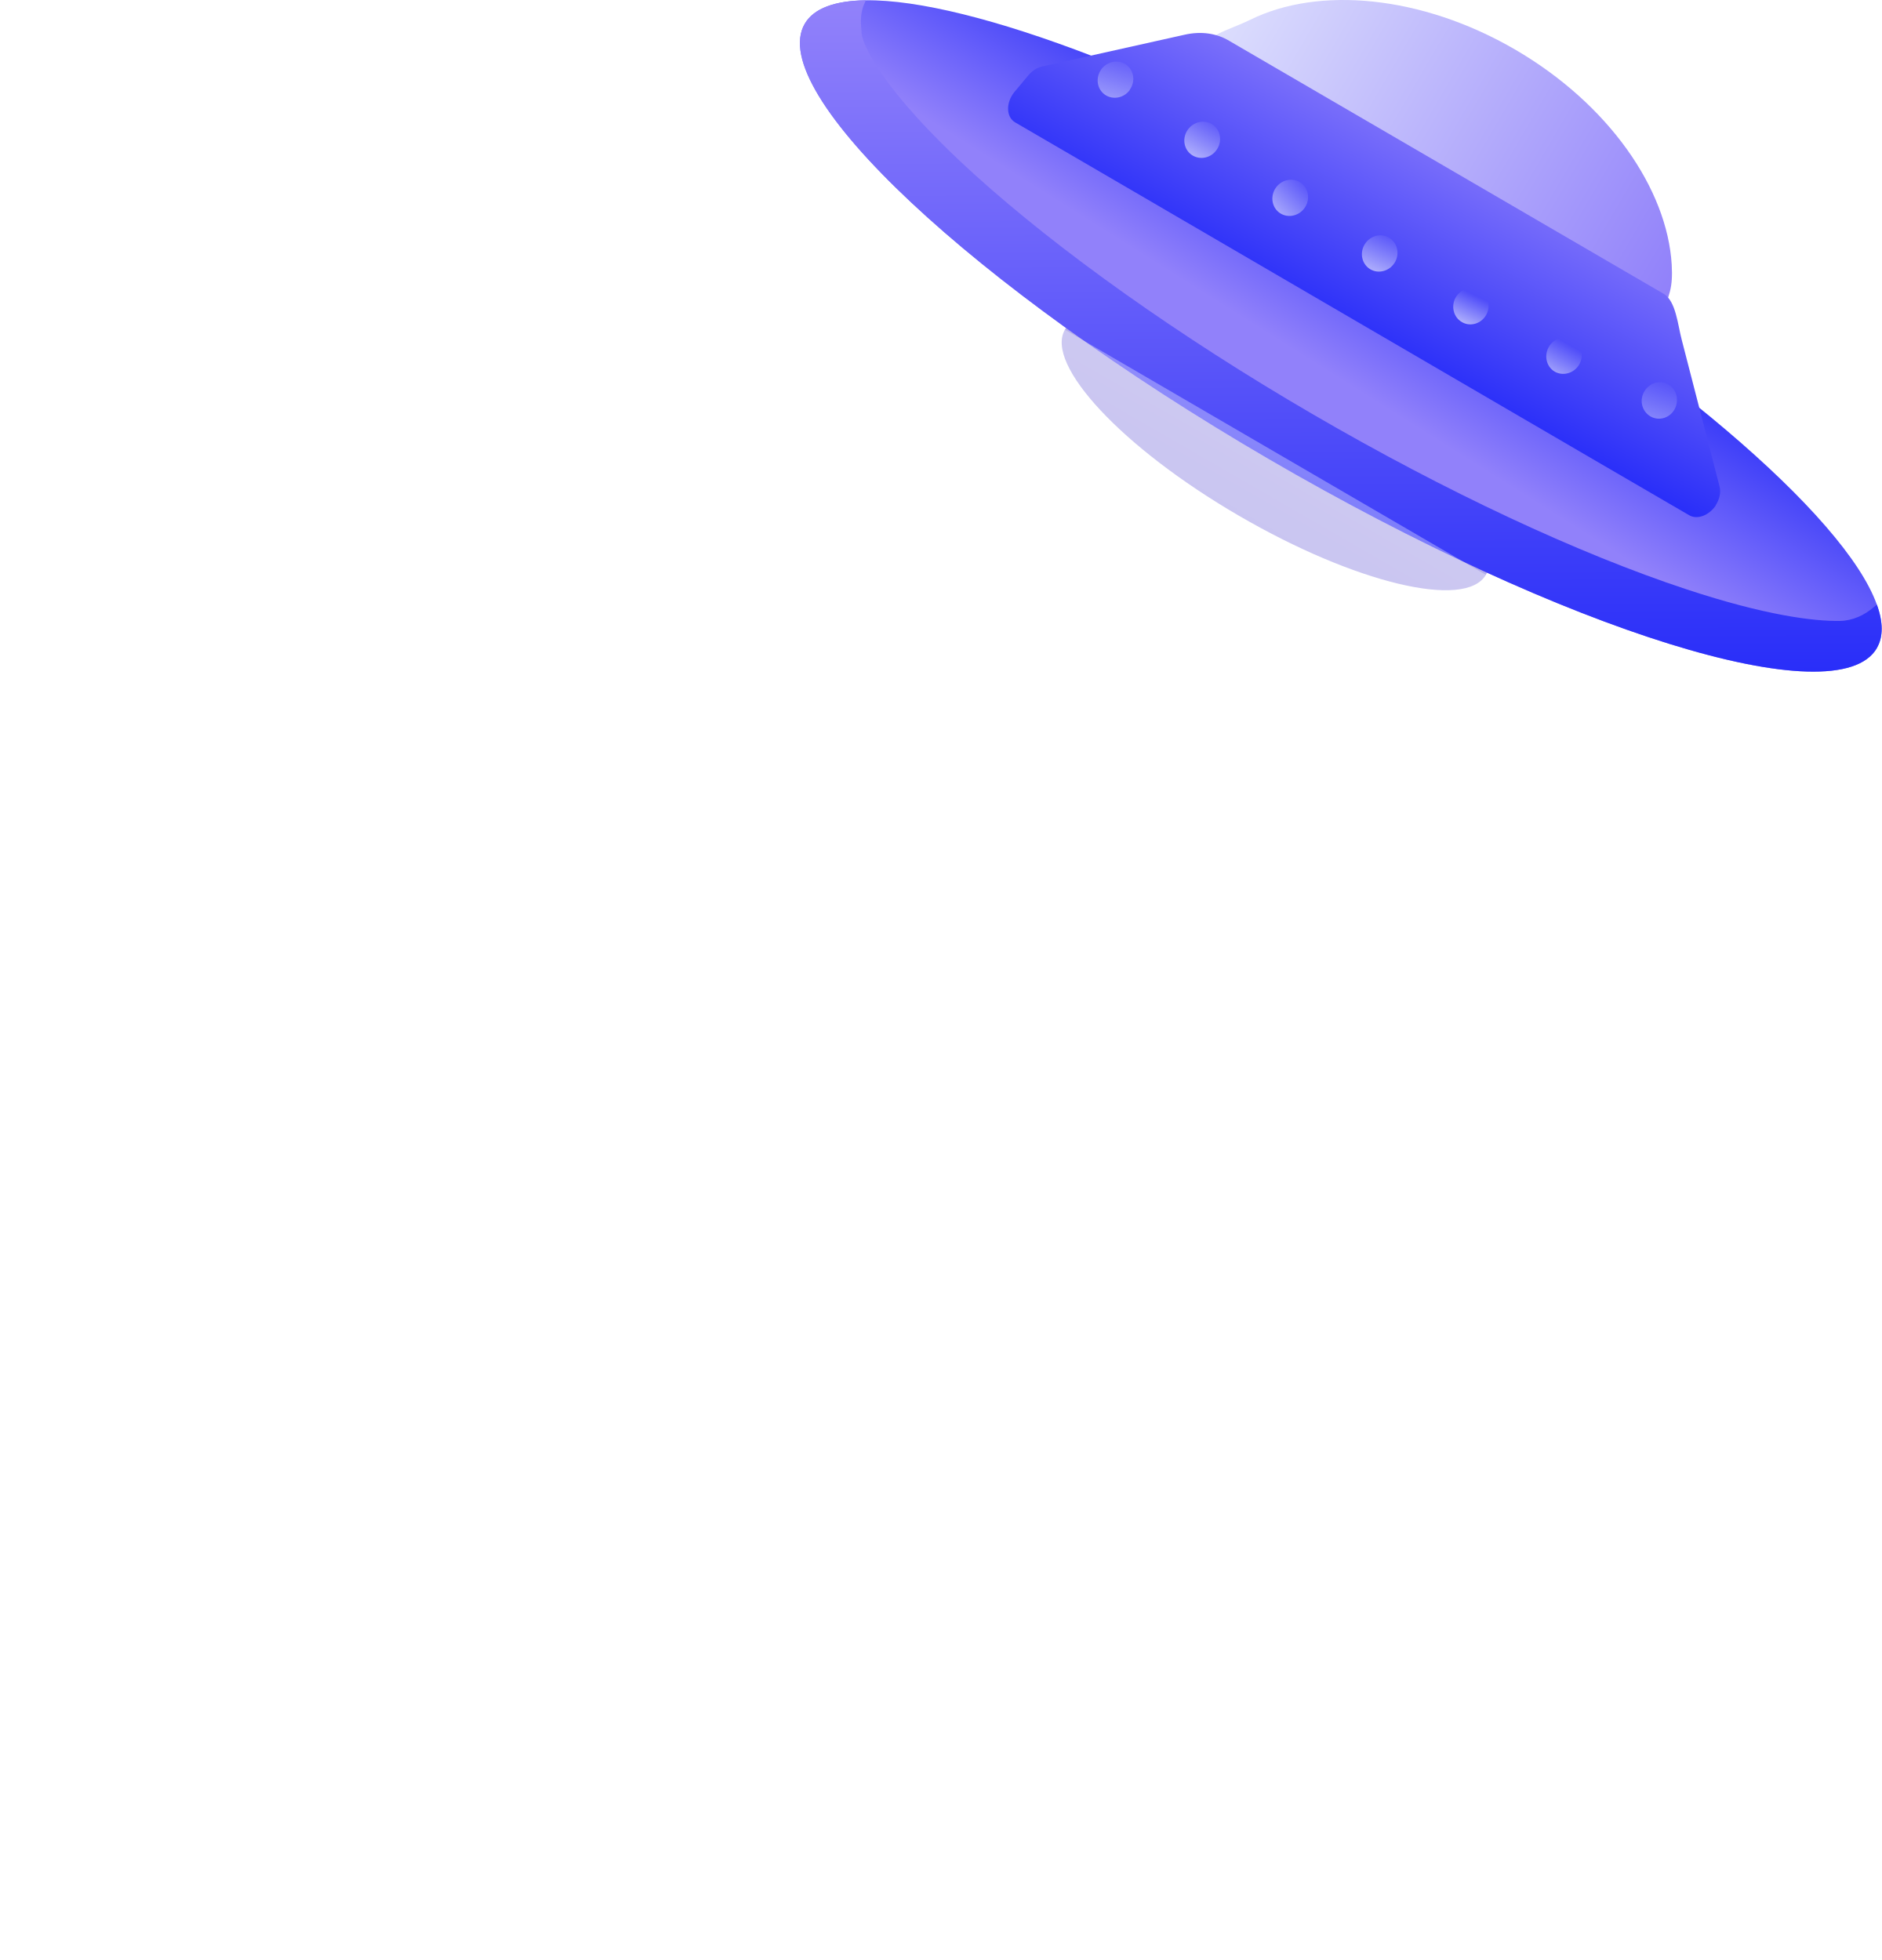
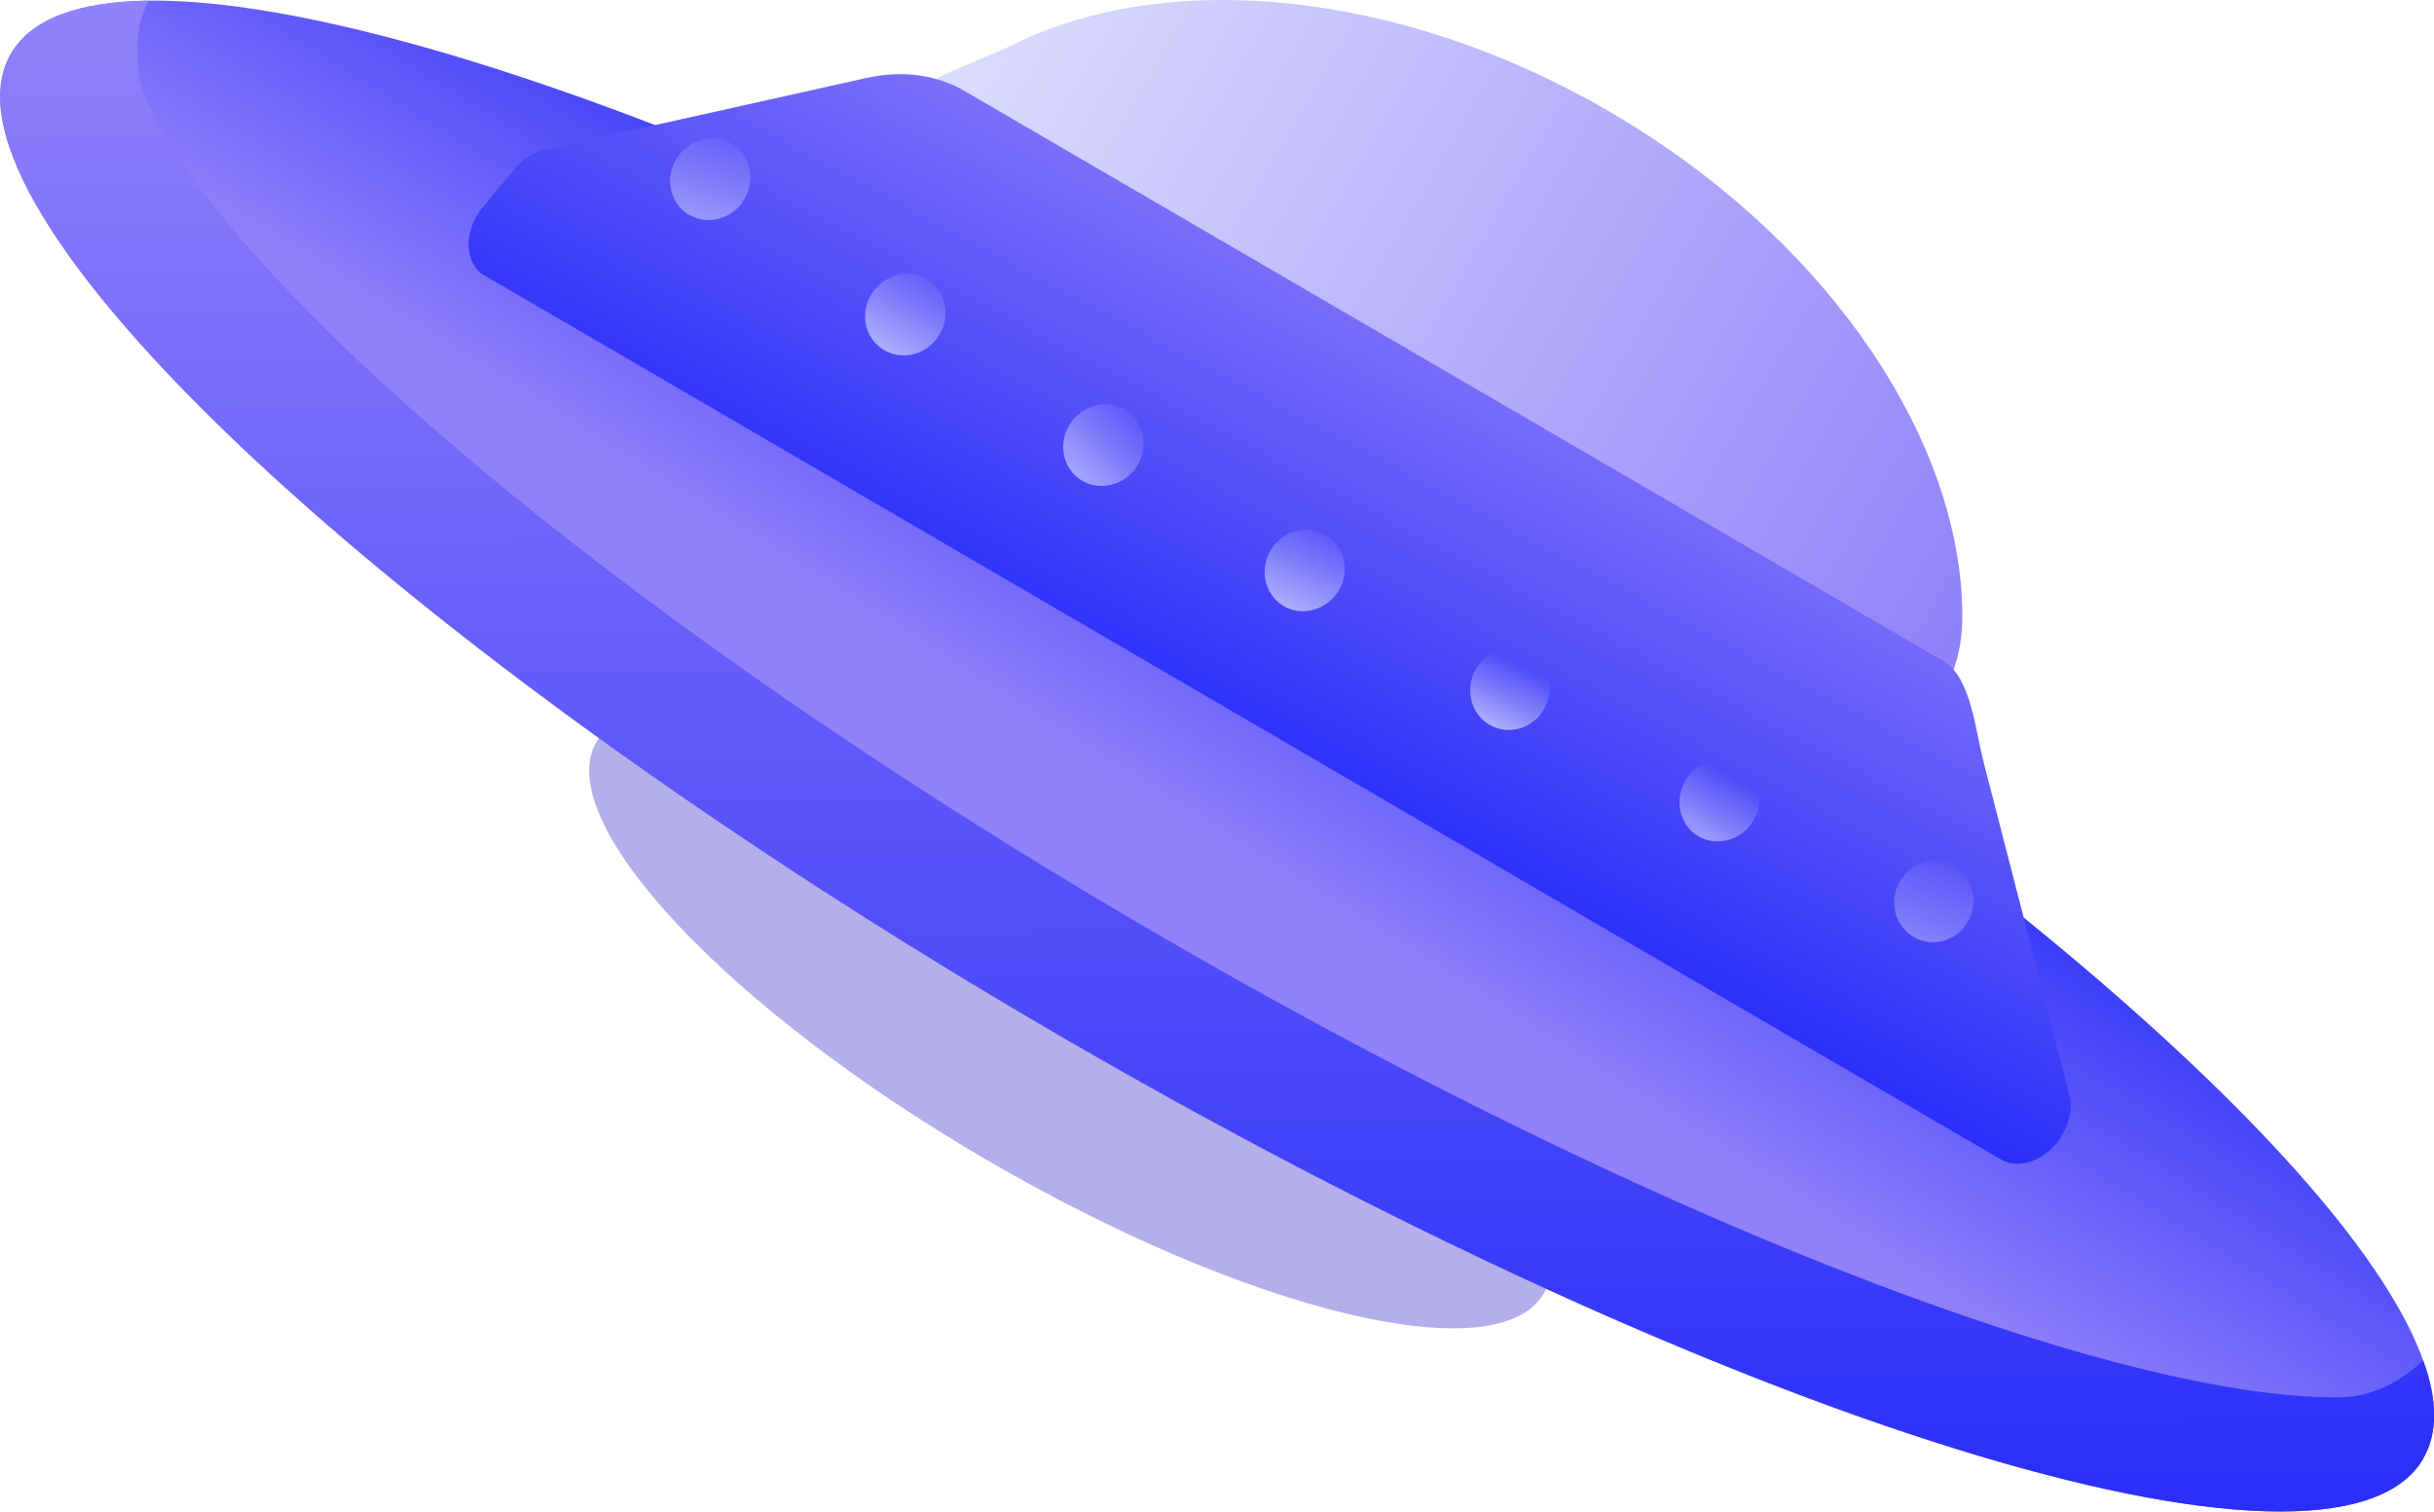
- <svg xmlns="http://www.w3.org/2000/svg" xmlns:xlink="http://www.w3.org/1999/xlink" id="_레이어_2" data-name="레이어 2" viewBox="0 0 130.62 136.08">
+ <svg xmlns="http://www.w3.org/2000/svg" xmlns:xlink="http://www.w3.org/1999/xlink" id="_레이어_2" data-name="레이어 2" viewBox="0 0 75.09 46.63">
  <defs>
    <style>
      .cls-1 {
-         fill: url(#linear-gradient-2);
+         fill: url(#_무제_그라디언트_12-3);
      }

      .cls-2 {
-         fill: url(#linear-gradient-6);
+         fill: url(#_무제_그라디언트_12);
      }

      .cls-3 {
-         fill: url(#linear-gradient-11);
+         fill: url(#_무제_그라디언트_4);
      }

      .cls-4 {
-         fill: url(#linear-gradient-10);
+         fill: url(#_무제_그라디언트_5-2);
      }

      .cls-5 {
-         fill: url(#linear-gradient-5);
+         fill: url(#_무제_그라디언트_12-7);
      }

      .cls-6 {
-         fill: url(#linear-gradient-7);
+         fill: url(#_무제_그라디언트_12-2);
      }

      .cls-7 {
-         fill: url(#linear-gradient-9);
+         fill: url(#_무제_그라디언트_12-6);
      }

      .cls-8 {
-         fill: url(#linear-gradient-3);
+         fill: url(#_무제_그라디언트_12-5);
      }

      .cls-9 {
-         fill: url(#linear-gradient);
+         fill: url(#_무제_그라디언트_5);
      }

      .cls-10 {
+         fill: url(#_무제_그라디언트_12-4);
+       }
+ 
+       .cls-11 {
        fill: #b4aeeb;
      }

-       .cls-11 {
-         fill: url(#linear-gradient-4);
-       }
- 
      .cls-12 {
-         fill: url(#linear-gradient-8);
-       }
- 
-       .cls-13 {
-         fill: url(#linear-gradient-12);
-       }
- 
-       .cls-14 {
-         fill: url(#linear-gradient-13);
+         fill: url(#_무제_그라디언트_5-3);
      }
    </style>
-     <linearGradient id="linear-gradient" x1="-455.55" y1="-36.11" x2="-462.73" y2="108.51" gradientTransform="translate(527.16 208.93) rotate(30.22)" gradientUnits="userSpaceOnUse">
+     <linearGradient id="_무제_그라디언트_5" data-name="무제 그라디언트 5" x1="-391.67" y1="256.57" x2="-392.16" y2="242.43" gradientTransform="translate(252.95 432.48) rotate(30.22) scale(1 -1)" gradientUnits="userSpaceOnUse">
+       <stop offset="0" stop-color="#292ef9" />
+       <stop offset=".99" stop-color="#9181fa" />
+     </linearGradient>
+     <linearGradient id="_무제_그라디언트_5-2" data-name="무제 그라디언트 5" x1="-380.23" y1="224.94" x2="-403.91" y2="265.32" xlink:href="#_무제_그라디언트_5" />
+     <linearGradient id="_무제_그라디언트_4" data-name="무제 그라디언트 4" x1="-410.64" y1="262.71" x2="-373.59" y2="262.71" gradientTransform="translate(252.95 432.48) rotate(30.22) scale(1 -1)" gradientUnits="userSpaceOnUse">
+       <stop offset="0" stop-color="#dddffd" />
+       <stop offset=".99" stop-color="#9181fa" />
+     </linearGradient>
+     <linearGradient id="_무제_그라디언트_5-3" data-name="무제 그라디언트 5" x1="-391.83" y1="245.58" x2="-392.51" y2="263.56" xlink:href="#_무제_그라디언트_5" />
+     <linearGradient id="_무제_그라디언트_12" data-name="무제 그라디언트 12" x1="-413.44" y1="247.25" x2="-414.9" y2="254.4" gradientTransform="translate(252.95 432.48) rotate(30.22) scale(1 -1)" gradientUnits="userSpaceOnUse">
      <stop offset="0" stop-color="#fff" />
      <stop offset=".99" stop-color="#fff" stop-opacity="0" />
    </linearGradient>
-     <linearGradient id="linear-gradient-2" x1="-468.12" y1="46.67" x2="-468.61" y2="60.81" gradientTransform="translate(527.16 208.93) rotate(30.22)" gradientUnits="userSpaceOnUse">
-       <stop offset="0" stop-color="#292ef9" />
-       <stop offset=".99" stop-color="#9181fa" />
-     </linearGradient>
-     <linearGradient id="linear-gradient-3" x1="-456.68" y1="78.28" x2="-480.35" y2="37.91" xlink:href="#linear-gradient-2" />
-     <linearGradient id="linear-gradient-4" x1="-487.08" y1="40.53" x2="-450.04" y2="40.53" gradientTransform="translate(527.16 208.93) rotate(30.22)" gradientUnits="userSpaceOnUse">
-       <stop offset="0" stop-color="#dddffd" />
-       <stop offset=".99" stop-color="#9181fa" />
-     </linearGradient>
-     <linearGradient id="linear-gradient-5" x1="-468.28" y1="57.66" x2="-468.95" y2="39.68" xlink:href="#linear-gradient-2" />
-     <linearGradient id="linear-gradient-6" x1="-489.88" y1="55.99" x2="-491.34" y2="48.84" xlink:href="#linear-gradient" />
-     <linearGradient id="linear-gradient-7" x1="-483.69" y1="54.84" x2="-483.69" y2="49.51" xlink:href="#linear-gradient" />
-     <linearGradient id="linear-gradient-8" x1="-477.33" y1="55.46" x2="-475.99" y2="50.01" xlink:href="#linear-gradient" />
-     <linearGradient id="linear-gradient-9" x1="-468.74" y1="55.27" x2="-469.22" y2="50.18" xlink:href="#linear-gradient" />
-     <linearGradient id="linear-gradient-10" x1="-461.56" y1="54.57" x2="-461.81" y2="50.93" xlink:href="#linear-gradient" />
-     <linearGradient id="linear-gradient-11" x1="-454.44" y1="55.09" x2="-454.44" y2="50.6" xlink:href="#linear-gradient" />
-     <linearGradient id="linear-gradient-12" x1="-446.08" y1="57.5" x2="-447.41" y2="49.26" xlink:href="#linear-gradient" />
-     <linearGradient id="linear-gradient-13" x1="-492.88" y1="-22.73" x2="-491.67" y2="100.03" gradientTransform="translate(542.7 231.29) rotate(30.59)" xlink:href="#linear-gradient" />
+     <linearGradient id="_무제_그라디언트_12-2" data-name="무제 그라디언트 12" x1="-407.24" y1="248.4" x2="-407.24" y2="253.73" xlink:href="#_무제_그라디언트_12" />
+     <linearGradient id="_무제_그라디언트_12-3" data-name="무제 그라디언트 12" x1="-400.88" y1="247.78" x2="-399.54" y2="253.23" xlink:href="#_무제_그라디언트_12" />
+     <linearGradient id="_무제_그라디언트_12-4" data-name="무제 그라디언트 12" x1="-392.29" y1="247.97" x2="-392.77" y2="253.06" xlink:href="#_무제_그라디언트_12" />
+     <linearGradient id="_무제_그라디언트_12-5" data-name="무제 그라디언트 12" x1="-385.11" y1="248.67" x2="-385.36" y2="252.31" xlink:href="#_무제_그라디언트_12" />
+     <linearGradient id="_무제_그라디언트_12-6" data-name="무제 그라디언트 12" x1="-377.99" y1="248.15" x2="-377.99" y2="252.64" xlink:href="#_무제_그라디언트_12" />
+     <linearGradient id="_무제_그라디언트_12-7" data-name="무제 그라디언트 12" x1="-369.63" y1="245.74" x2="-370.96" y2="253.98" xlink:href="#_무제_그라디언트_12" />
  </defs>
-   <g id="OBJECTS">
-     <g>
-       <polygon class="cls-9" points="68.45 18.55 0 92.23 87.65 136.08 113.88 44.05 68.45 18.55" />
+   <g id="_레이어_2-2" data-name=" 레이어 2">
+     <g id="OBJECTS">
      <g>
-         <path class="cls-10" d="M103.14,39.91c-1.41,2.43-9.1,.58-17.17-4.12-8.07-4.7-13.46-10.48-12.05-12.9,.44-.76,1.5-1.1,2.99-1.07,3.27,.07,8.63,1.96,14.18,5.18,5.55,3.23,9.84,6.98,11.51,9.79,.76,1.28,.98,2.36,.54,3.12Z" />
-         <path class="cls-1" d="M130.28,45c-2.75,4.72-21.64-1.15-42.19-13.12C67.54,19.91,53.11,6.37,55.86,1.65c.63-1.08,2.1-1.6,4.24-1.63,7.23-.09,22.1,5.52,37.95,14.75,17.15,9.99,30.04,21.07,32.23,27.21,.44,1.21,.45,2.24,0,3.01Z" />
-         <path class="cls-8" d="M130.28,45c-2.75,4.72-21.64-1.15-42.19-13.12C67.54,19.91,53.11,6.37,55.86,1.65c.63-1.08,2.1-1.6,4.24-1.63-.1,.29-.46,.74-.3,2.13-.07,.72,1.28,4.01,7.85,9.97,5.9,5.34,14.22,11.25,23.44,16.62,9.22,5.37,18.46,9.7,26.02,12.19,5.43,1.79,8.77,2.21,10.62,2.18,.87-.02,1.68-.39,2.34-.96,.07-.06,.14-.11,.21-.17,.44,1.21,.45,2.24,0,3.01Z" />
+         <path class="cls-11" d="M47.62,39.91c-1.41,2.43-9.1,.58-17.17-4.12s-13.46-10.48-12.05-12.9c.44-.76,1.5-1.1,2.99-1.07,3.27,.07,8.63,1.96,14.18,5.18,5.55,3.23,9.84,6.98,11.51,9.79,.76,1.28,.98,2.36,.54,3.12Z" />
+         <path class="cls-9" d="M74.76,45c-2.75,4.72-21.64-1.15-42.19-13.12C12.02,19.91-2.41,6.37,.34,1.65,.97,.57,2.44,.05,4.58,.02c7.23-.09,22.1,5.52,37.95,14.75,17.15,9.99,30.04,21.07,32.23,27.21,.44,1.21,.45,2.24,0,3.01h0Z" />
+         <path class="cls-4" d="M74.76,45c-2.75,4.72-21.64-1.15-42.19-13.12C12.02,19.91-2.41,6.37,.34,1.65,.97,.57,2.44,.05,4.58,.02c-.1,.29-.46,.74-.3,2.13-.07,.72,1.28,4.01,7.85,9.97,5.9,5.34,14.22,11.25,23.44,16.62,9.22,5.37,18.46,9.7,26.02,12.19,5.43,1.79,8.77,2.21,10.62,2.18,.87-.02,1.68-.39,2.34-.96,.07-.06,.14-.11,.21-.17,.44,1.21,.45,2.24,0,3.01h0Z" />
        <g>
-           <path class="cls-11" d="M115.27,21.92L83.01,3.71c.93-1.41,2.23-1.58,3.8-2.35,4.72-2.32,11.86-1.7,18.36,2.08,6.5,3.79,10.56,9.68,10.87,14.94,.09,1.57-.15,2.16-.77,3.54Z" />
-           <path class="cls-5" d="M119.1,35.09h0c-.47,.7-1.29,1.01-1.85,.68l-6.44-3.75L76.36,11.93l-5.89-3.43c-.64-.37-.66-1.38-.05-2.12l.97-1.16c.26-.31,.59-.52,.93-.6l9.91-2.21c1.15-.26,2.24-.1,3.12,.44l30.15,17.56c.83,.51,.96,2.13,1.23,3.16l2.63,10.2c.11,.41,0,.9-.27,1.31Z" />
+           <path class="cls-3" d="M59.75,21.92L27.49,3.71c.93-1.41,2.23-1.58,3.8-2.35,4.72-2.32,11.86-1.7,18.36,2.08,6.5,3.79,10.56,9.68,10.87,14.94,.09,1.57-.15,2.16-.77,3.54h0Z" />
+           <path class="cls-12" d="M63.58,35.09h0c-.47,.7-1.29,1.01-1.85,.68l-6.44-3.75L20.84,11.93l-5.89-3.43c-.64-.37-.66-1.38-.05-2.12l.97-1.16c.26-.31,.59-.52,.93-.6l9.91-2.21c1.15-.26,2.24-.1,3.12,.44l30.15,17.56c.83,.51,.96,2.13,1.23,3.16l2.63,10.2c.11,.41,0,.9-.27,1.31h0Z" />
        </g>
        <g>
-           <path class="cls-2" d="M78.43,6.24c-.41,.57-1.18,.72-1.74,.33-.55-.39-.66-1.18-.25-1.75,.41-.57,1.18-.71,1.73-.33,.55,.39,.66,1.17,.25,1.74Z" />
-           <path class="cls-6" d="M84.46,10.39c-.39,.58-1.16,.75-1.73,.37-.56-.38-.69-1.16-.29-1.74,.4-.58,1.17-.75,1.73-.37,.56,.38,.69,1.15,.29,1.74Z" />
-           <path class="cls-12" d="M90.59,14.39c-.38,.59-1.15,.78-1.72,.42-.57-.36-.72-1.14-.34-1.73,.38-.59,1.15-.78,1.72-.42,.57,.36,.72,1.13,.34,1.73Z" />
-           <path class="cls-7" d="M96.82,18.22c-.36,.6-1.13,.82-1.71,.47-.58-.35-.75-1.13-.38-1.73,.37-.6,1.13-.8,1.7-.45,.57,.35,.75,1.11,.39,1.71Z" />
-           <path class="cls-4" d="M103.17,21.85c-.34,.62-1.09,.85-1.68,.52-.59-.33-.79-1.1-.45-1.71,.35-.61,1.1-.85,1.68-.52s.78,1.09,.45,1.71Z" />
-           <path class="cls-3" d="M109.66,25.23c-.31,.63-1.06,.9-1.67,.61-.61-.3-.83-1.07-.51-1.7,.32-.63,1.06-.87,1.66-.58,.6,.29,.83,1.04,.52,1.67Z" />
-           <path class="cls-13" d="M116.3,28.29c-.27,.65-1,.95-1.62,.68-.62-.28-.9-1.02-.61-1.66,.29-.64,1.01-.95,1.62-.68,.61,.27,.88,1.01,.61,1.66Z" />
+           <path class="cls-2" d="M22.91,6.24c-.41,.57-1.18,.72-1.74,.33-.55-.39-.66-1.18-.25-1.75s1.18-.71,1.73-.33c.55,.39,.66,1.17,.25,1.74h0Z" />
+           <path class="cls-6" d="M28.94,10.39c-.39,.58-1.16,.75-1.73,.37-.56-.38-.69-1.16-.29-1.74s1.17-.75,1.73-.37c.56,.38,.69,1.15,.29,1.74Z" />
+           <path class="cls-1" d="M35.07,14.39c-.38,.59-1.15,.78-1.72,.42s-.72-1.14-.34-1.73c.38-.59,1.15-.78,1.72-.42s.72,1.13,.34,1.73Z" />
+           <path class="cls-10" d="M41.3,18.22c-.36,.6-1.13,.82-1.71,.47s-.75-1.13-.38-1.73,1.13-.8,1.7-.45c.57,.35,.75,1.11,.39,1.71Z" />
+           <path class="cls-8" d="M47.65,21.85c-.34,.62-1.09,.85-1.68,.52-.59-.33-.79-1.1-.45-1.71,.35-.61,1.1-.85,1.68-.52s.78,1.09,.45,1.71Z" />
+           <path class="cls-7" d="M54.14,25.23c-.31,.63-1.06,.9-1.67,.61-.61-.3-.83-1.07-.51-1.7,.32-.63,1.06-.87,1.66-.58,.6,.29,.83,1.04,.52,1.67Z" />
+           <path class="cls-5" d="M60.78,28.29c-.27,.65-1,.95-1.62,.68-.62-.28-.9-1.02-.61-1.66s1.01-.95,1.62-.68,.88,1.01,.61,1.66Z" />
        </g>
      </g>
-       <polygon class="cls-14" points="73.92 22.89 38.34 69.28 81.54 94.82 103.14 39.91 73.92 22.89" />
    </g>
  </g>
</svg>
